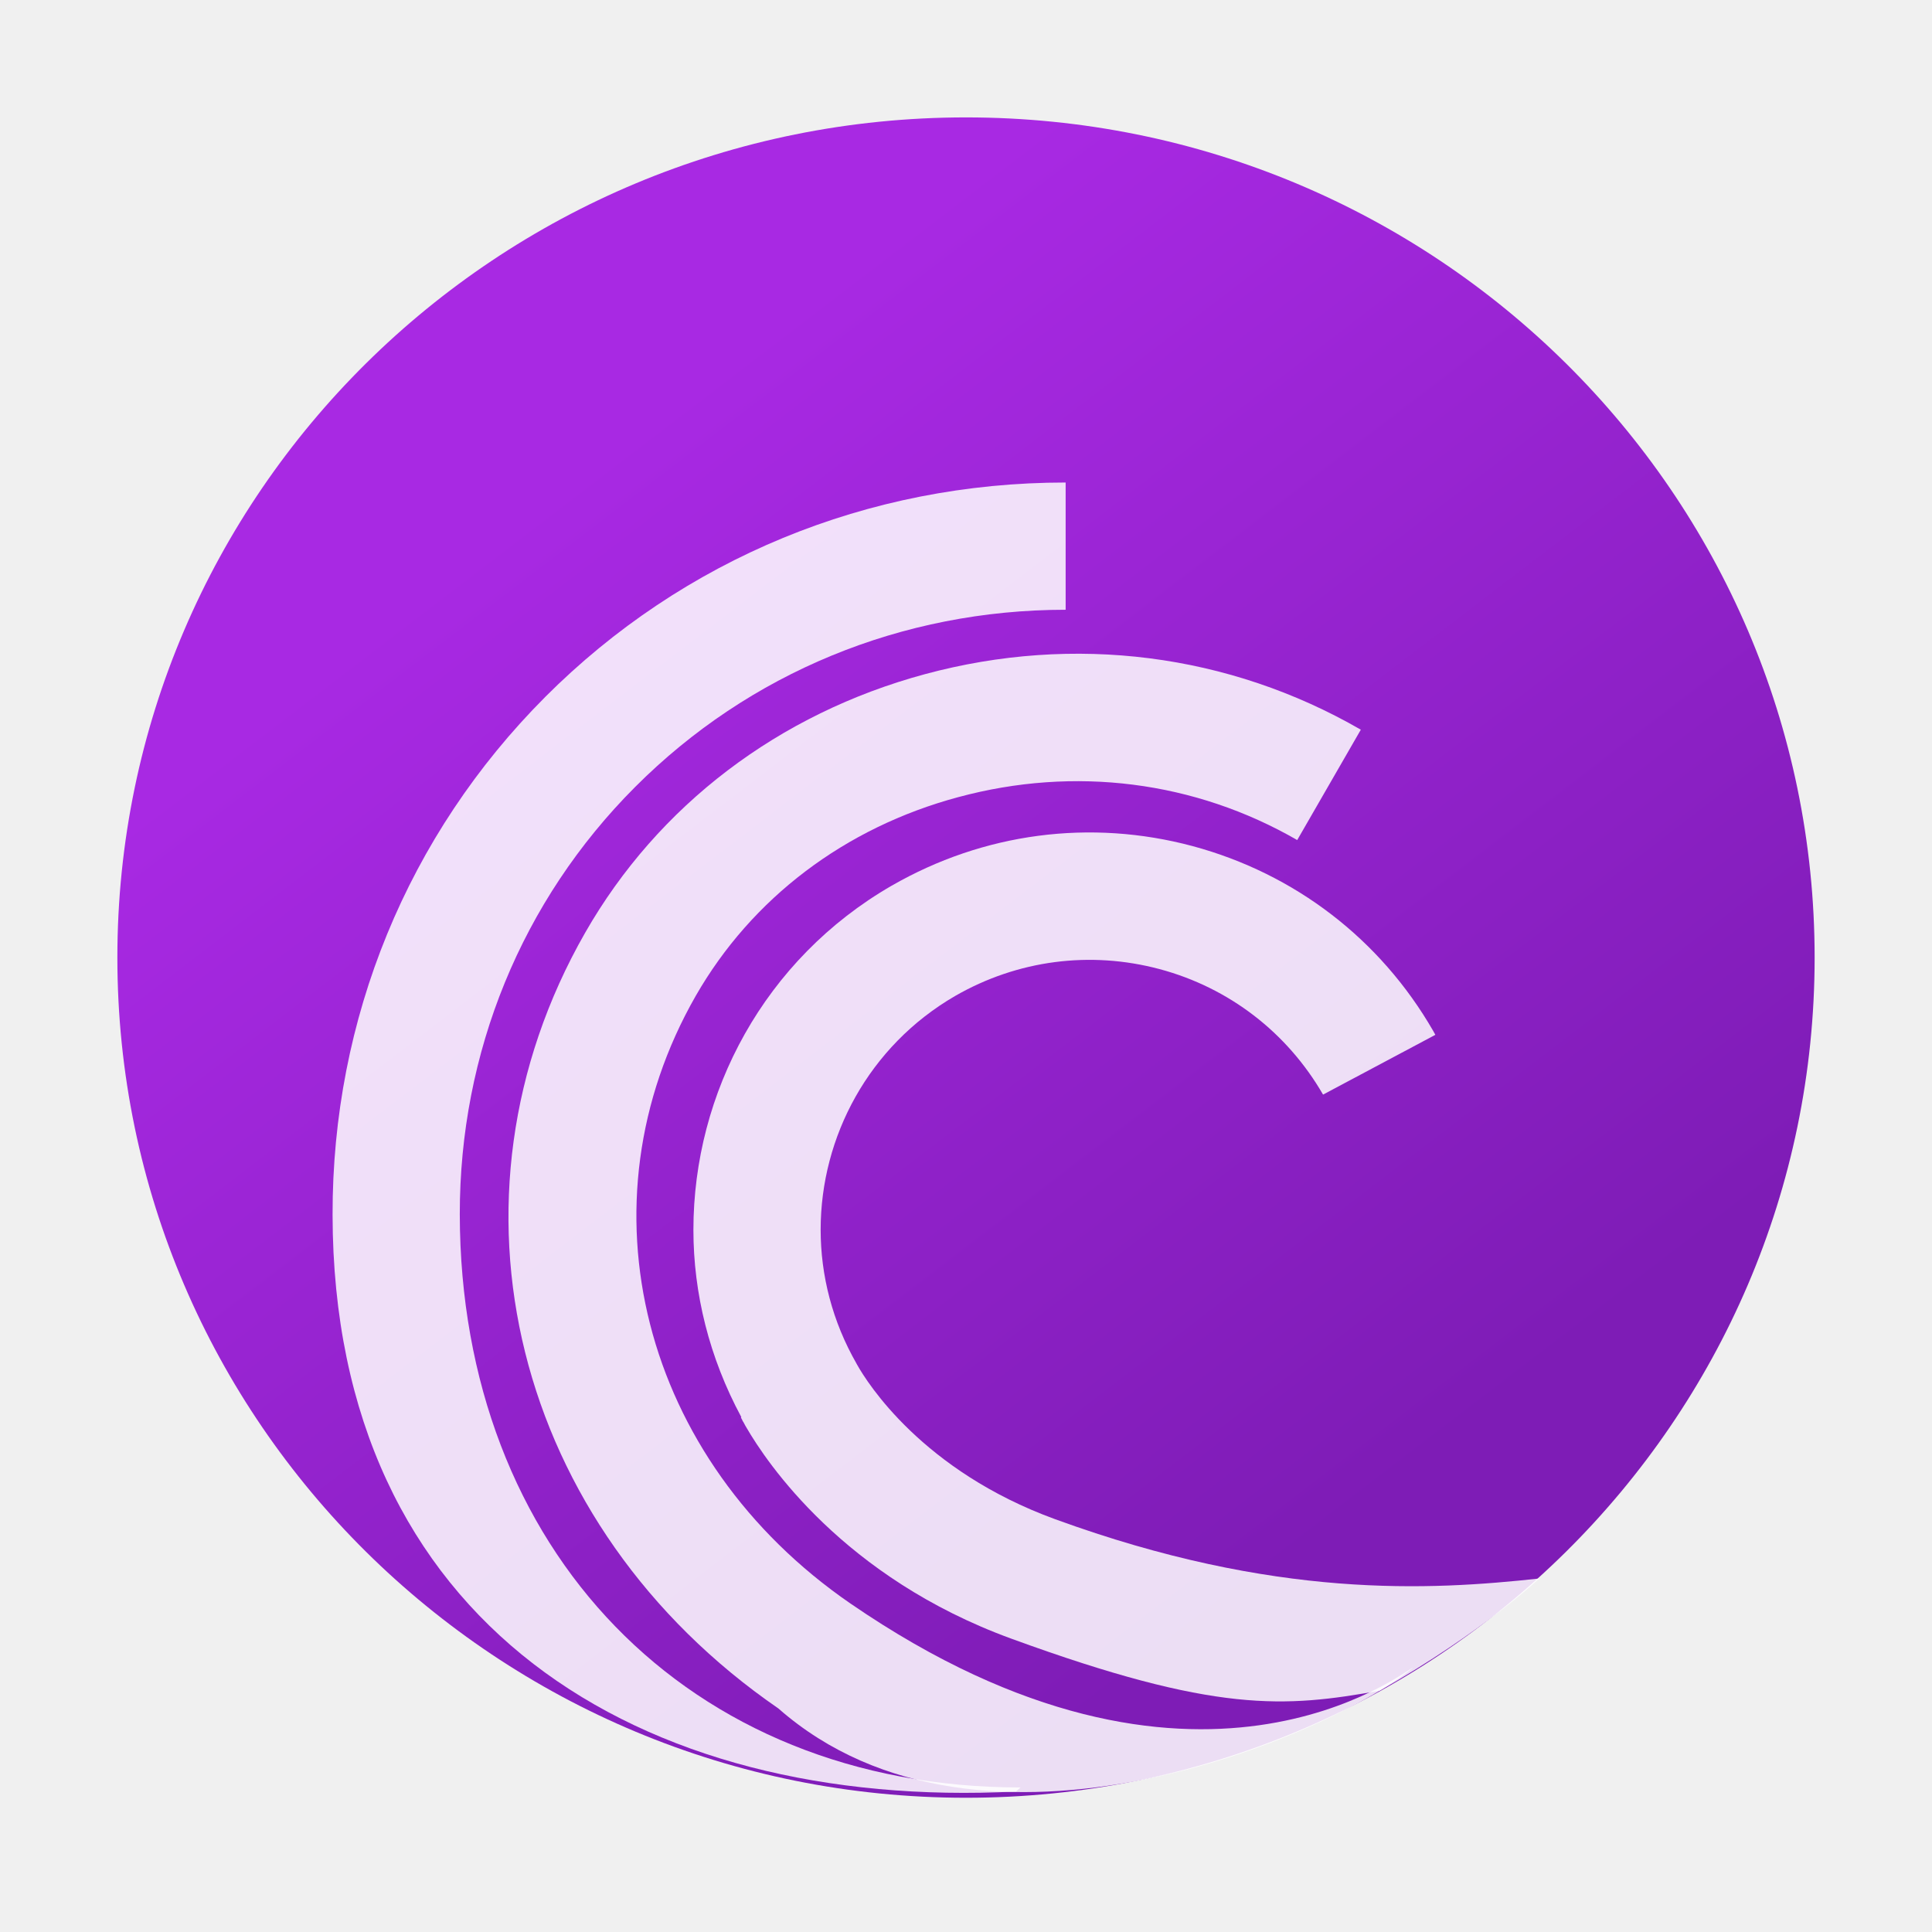
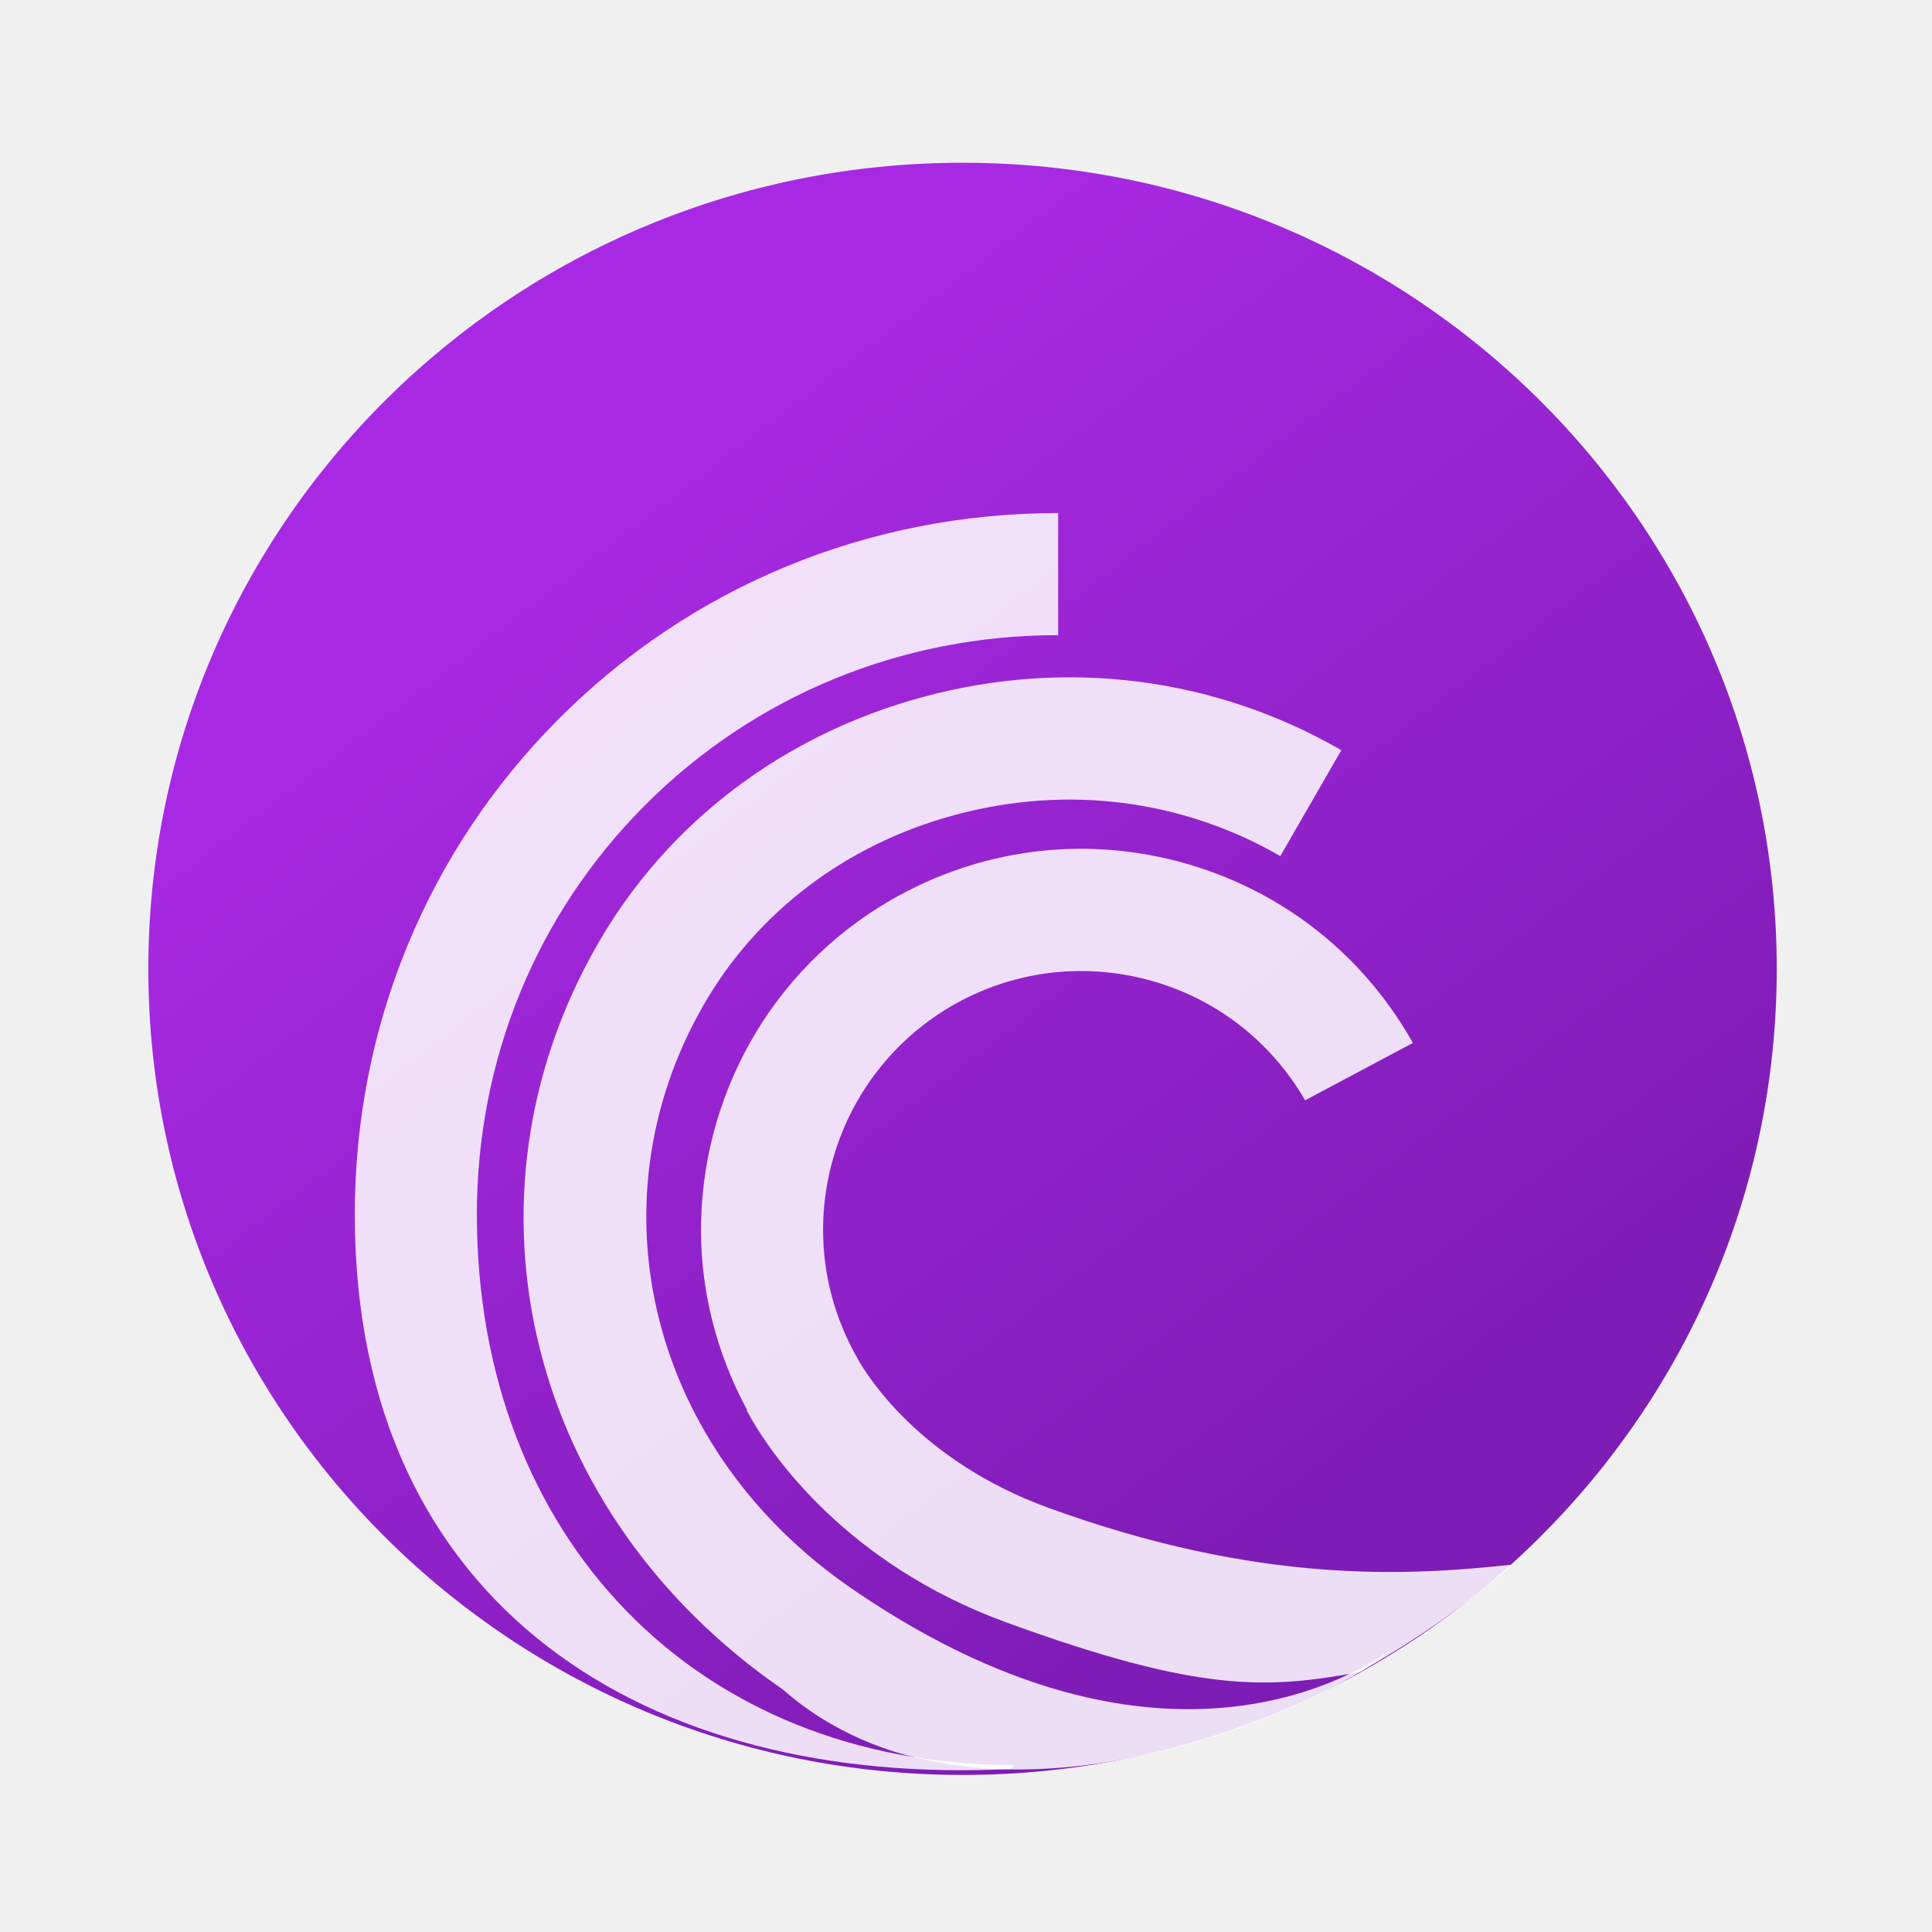
- <svg xmlns="http://www.w3.org/2000/svg" xmlns:xlink="http://www.w3.org/1999/xlink" width="64" height="64" viewBox="0 0 64 64" version="1.1" id="svg1">
+ <svg xmlns="http://www.w3.org/2000/svg" xmlns:xlink="http://www.w3.org/1999/xlink" width="64mm" height="64mm" viewBox="0 0 64 64" version="1.1" id="svg1" xml:space="preserve">
  <defs id="defs1">
    <linearGradient id="linear0" gradientUnits="userSpaceOnUse" x1="2.306" y1="1.715" x2="29.695" y2="29.105" gradientTransform="scale(2)">
      <stop offset="0" style="stop-color:rgb(15.686%,68.627%,91.765%);stop-opacity:1;" id="stop1" />
      <stop offset="1" style="stop-color:rgb(51.373%,54.51%,89.412%);stop-opacity:1;" id="stop2" />
+     </linearGradient>
+     <linearGradient id="a" x2="1" gradientTransform="matrix(0,-55.62026,55.62026,0,31.69922,60.1109)" gradientUnits="userSpaceOnUse">
+       <stop stop-color="#0b378c" offset="0" id="stop256" />
+       <stop stop-color="#2f67ba" offset="1" id="stop258" />
    </linearGradient>
    <linearGradient xlink:href="#linearGradient1" id="linearGradient79" x1="65.229" y1="13.549" x2="84.64" y2="38.906" gradientUnits="userSpaceOnUse" gradientTransform="matrix(1.34447,0,0,1.34447,-70.33291,-1.083545)" />
    <linearGradient id="linearGradient1">
      <stop style="stop-color:#a829e3;stop-opacity:1;" offset="0" id="stop78" />
      <stop style="stop-color:#7e1cb6;stop-opacity:1;" offset="1" id="stop79" />
    </linearGradient>
  </defs>
  <g id="layer1">
-     <ellipse style="opacity:1;fill:url(#linearGradient79);stroke-width:3.317;stroke-linecap:round;stroke-linejoin:round" id="path1" cx="32" cy="31.721" rx="28.112" ry="27.832" />
-     <path d="m 30.646,22.331 c -4.849,1.308 -8.848,4.348 -11.26,8.563 -5.065,8.855 -2.374,19.664 6.398,25.7 6.742,5.921 18.371,0.846 21.025,-1.353 -0.222,0.057 -7.181,5.746 -18.632,-2.119 C 21.252,48.361 19.094,39.894 23.048,32.988 c 1.853,-3.231 4.938,-5.573 8.696,-6.582 3.853,-1.041 7.839,-0.533 11.228,1.422 l 2.107,-3.656 C 40.713,21.652 35.584,20.998 30.646,22.331" id="path7" style="fill:#ffffff;fill-opacity:0.852;stroke-width:1.249" />
-     <path d="m 18.056,23.093 c -4.551,4.564 -7.052,10.651 -7.039,17.151 0.019,13.558 10.172,19.735 22.639,19.103 l 0.149,-0.135 c -11.044,0 -18.555,-7.892 -18.574,-18.981 -0.006,-5.37 2.05,-10.397 5.808,-14.161 3.777,-3.783 8.842,-5.871 14.262,-5.871 v -4.215 c -6.55,0 -12.669,2.526 -17.246,7.109" id="path6" style="fill:#ffffff;fill-opacity:0.852;stroke-width:1.249" />
-     <path d="m 29.533,29.342 c -4.208,2.431 -6.563,6.855 -6.563,11.4 0,2.107 0.527,4.234 1.587,6.201 l -0.013,0.013 c 0,0.006 0.038,0.07 0.051,0.095 h -0.006 c 0,0 0.025,0.038 0.044,0.07 0.025,0.051 0.089,0.165 0.095,0.171 0.66,1.136 3.205,4.964 8.785,6.995 6.762,2.468 9.039,2.283 12.197,1.718 3.438,-1.964 5.278,-3.715 5.278,-3.715 -3.617,0.392 -8.744,0.694 -16.034,-1.964 -4.392,-1.6 -6.227,-4.519 -6.563,-5.122 -0.336,-0.603 -0.013,-0.019 -0.013,-0.025 -0.806,-1.403 -1.193,-2.932 -1.193,-4.443 0,-3.085 1.6,-6.087 4.456,-7.744 2.063,-1.187 4.469,-1.504 6.773,-0.889 2.298,0.616 4.221,2.095 5.414,4.157 l 3.72,-1.98 -0.07,-0.127 c -1.752,-3.04 -4.583,-5.211 -7.972,-6.125 -3.389,-0.908 -6.931,-0.438 -9.972,1.314" id="path8" style="fill:#ffffff;fill-opacity:0.852;stroke-width:1.249" />
+     <g id="layer1-1" transform="matrix(0.9594303,0,0,0.9594303,1.183445,1.659855)">
+       <ellipse style="opacity:1;fill:url(#linearGradient79);stroke-width:3.317;stroke-linecap:round;stroke-linejoin:round" id="path1-2" cx="32" cy="31.721" rx="28.112" ry="27.832" />
+       <path d="m 30.646,22.331 c -4.849,1.308 -8.848,4.348 -11.26,8.563 -5.065,8.855 -2.374,19.664 6.398,25.7 6.742,5.921 18.371,0.846 21.025,-1.353 -0.222,0.057 -7.181,5.746 -18.632,-2.119 C 21.252,48.361 19.094,39.894 23.048,32.988 c 1.853,-3.231 4.938,-5.573 8.696,-6.582 3.853,-1.041 7.839,-0.533 11.228,1.422 l 2.107,-3.656 C 40.713,21.652 35.584,20.998 30.646,22.331" id="path7" style="fill:#ffffff;fill-opacity:0.852;stroke-width:1.249" />
+       <path d="m 18.056,23.093 c -4.551,4.564 -7.052,10.651 -7.039,17.151 0.019,13.558 10.172,19.735 22.639,19.103 l 0.149,-0.135 c -11.044,0 -18.555,-7.892 -18.574,-18.981 -0.006,-5.37 2.05,-10.397 5.808,-14.161 3.777,-3.783 8.842,-5.871 14.262,-5.871 v -4.215 c -6.55,0 -12.669,2.526 -17.246,7.109" id="path6" style="fill:#ffffff;fill-opacity:0.852;stroke-width:1.249" />
+       <path d="m 29.533,29.342 c -4.208,2.431 -6.563,6.855 -6.563,11.4 0,2.107 0.527,4.234 1.587,6.201 l -0.013,0.013 c 0,0.006 0.038,0.07 0.051,0.095 h -0.006 c 0,0 0.025,0.038 0.044,0.07 0.025,0.051 0.089,0.165 0.095,0.171 0.66,1.136 3.205,4.964 8.785,6.995 6.762,2.468 9.039,2.283 12.197,1.718 3.438,-1.964 5.278,-3.715 5.278,-3.715 -3.617,0.392 -8.744,0.694 -16.034,-1.964 -4.392,-1.6 -6.227,-4.519 -6.563,-5.122 -0.336,-0.603 -0.013,-0.019 -0.013,-0.025 -0.806,-1.403 -1.193,-2.932 -1.193,-4.443 0,-3.085 1.6,-6.087 4.456,-7.744 2.063,-1.187 4.469,-1.504 6.773,-0.889 2.298,0.616 4.221,2.095 5.414,4.157 l 3.72,-1.98 -0.07,-0.127 c -1.752,-3.04 -4.583,-5.211 -7.972,-6.125 -3.389,-0.908 -6.931,-0.438 -9.972,1.314" id="path8" style="fill:#ffffff;fill-opacity:0.852;stroke-width:1.249" />
+     </g>
  </g>
</svg>
